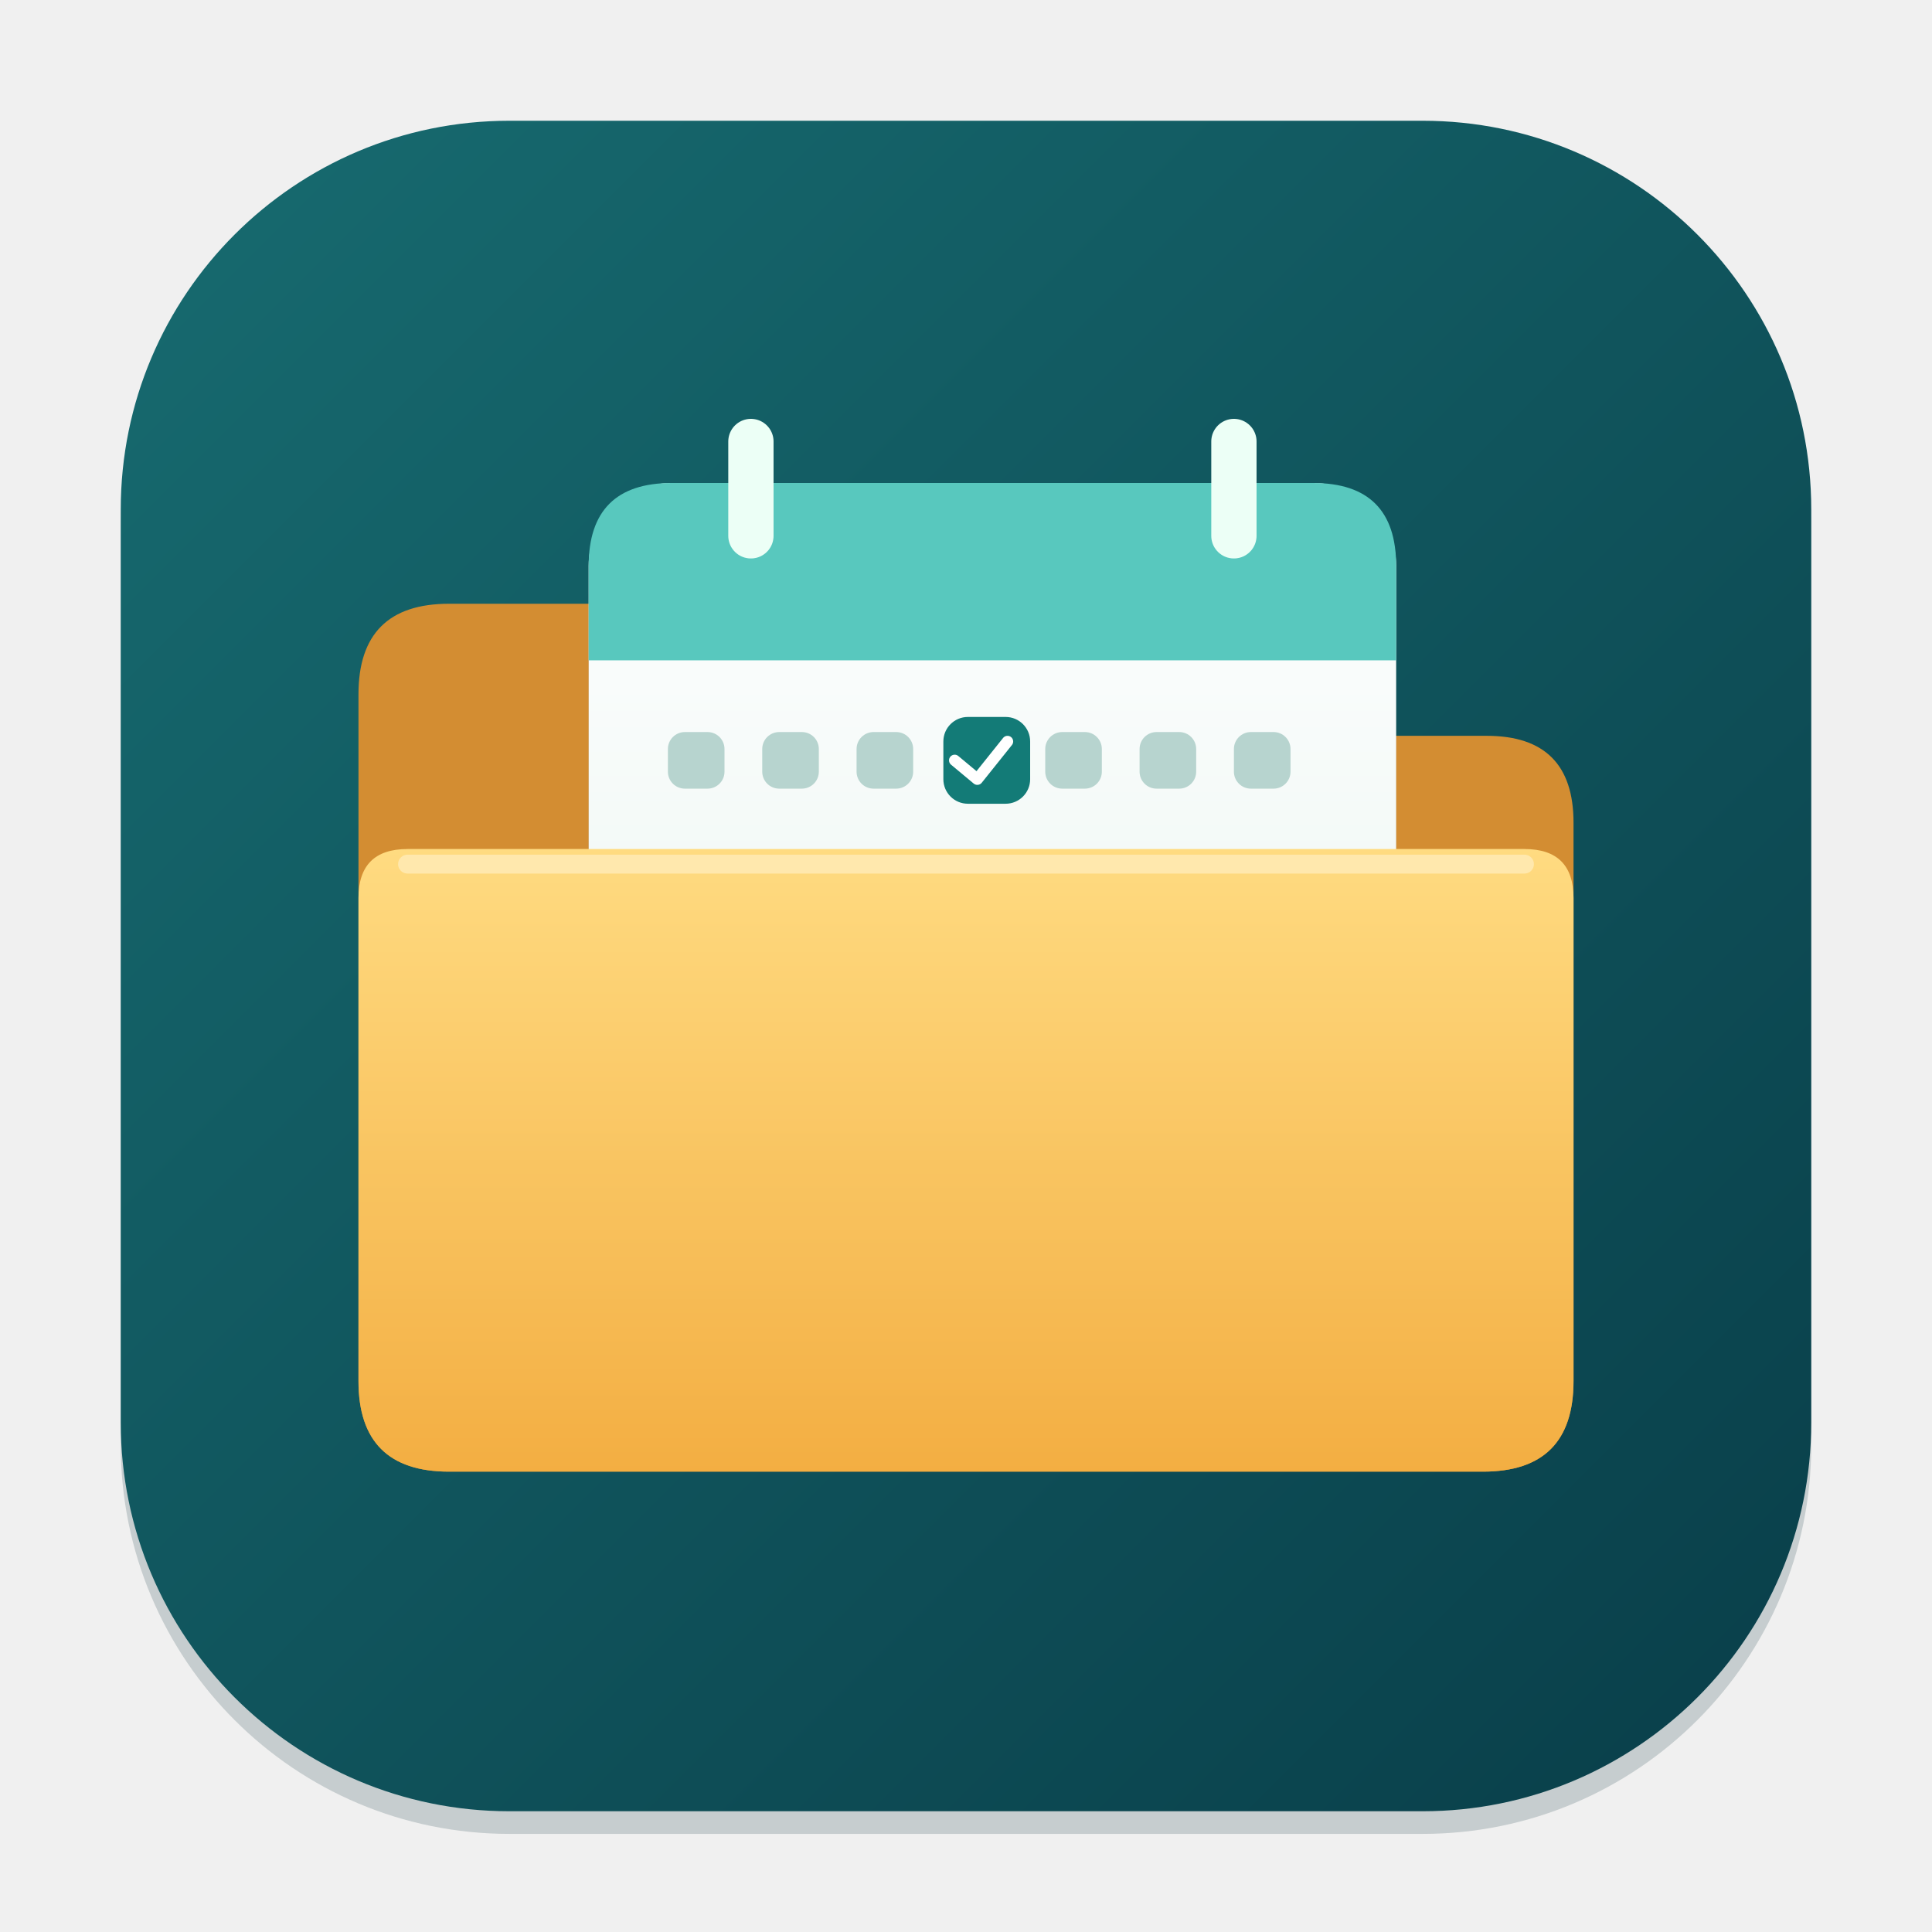
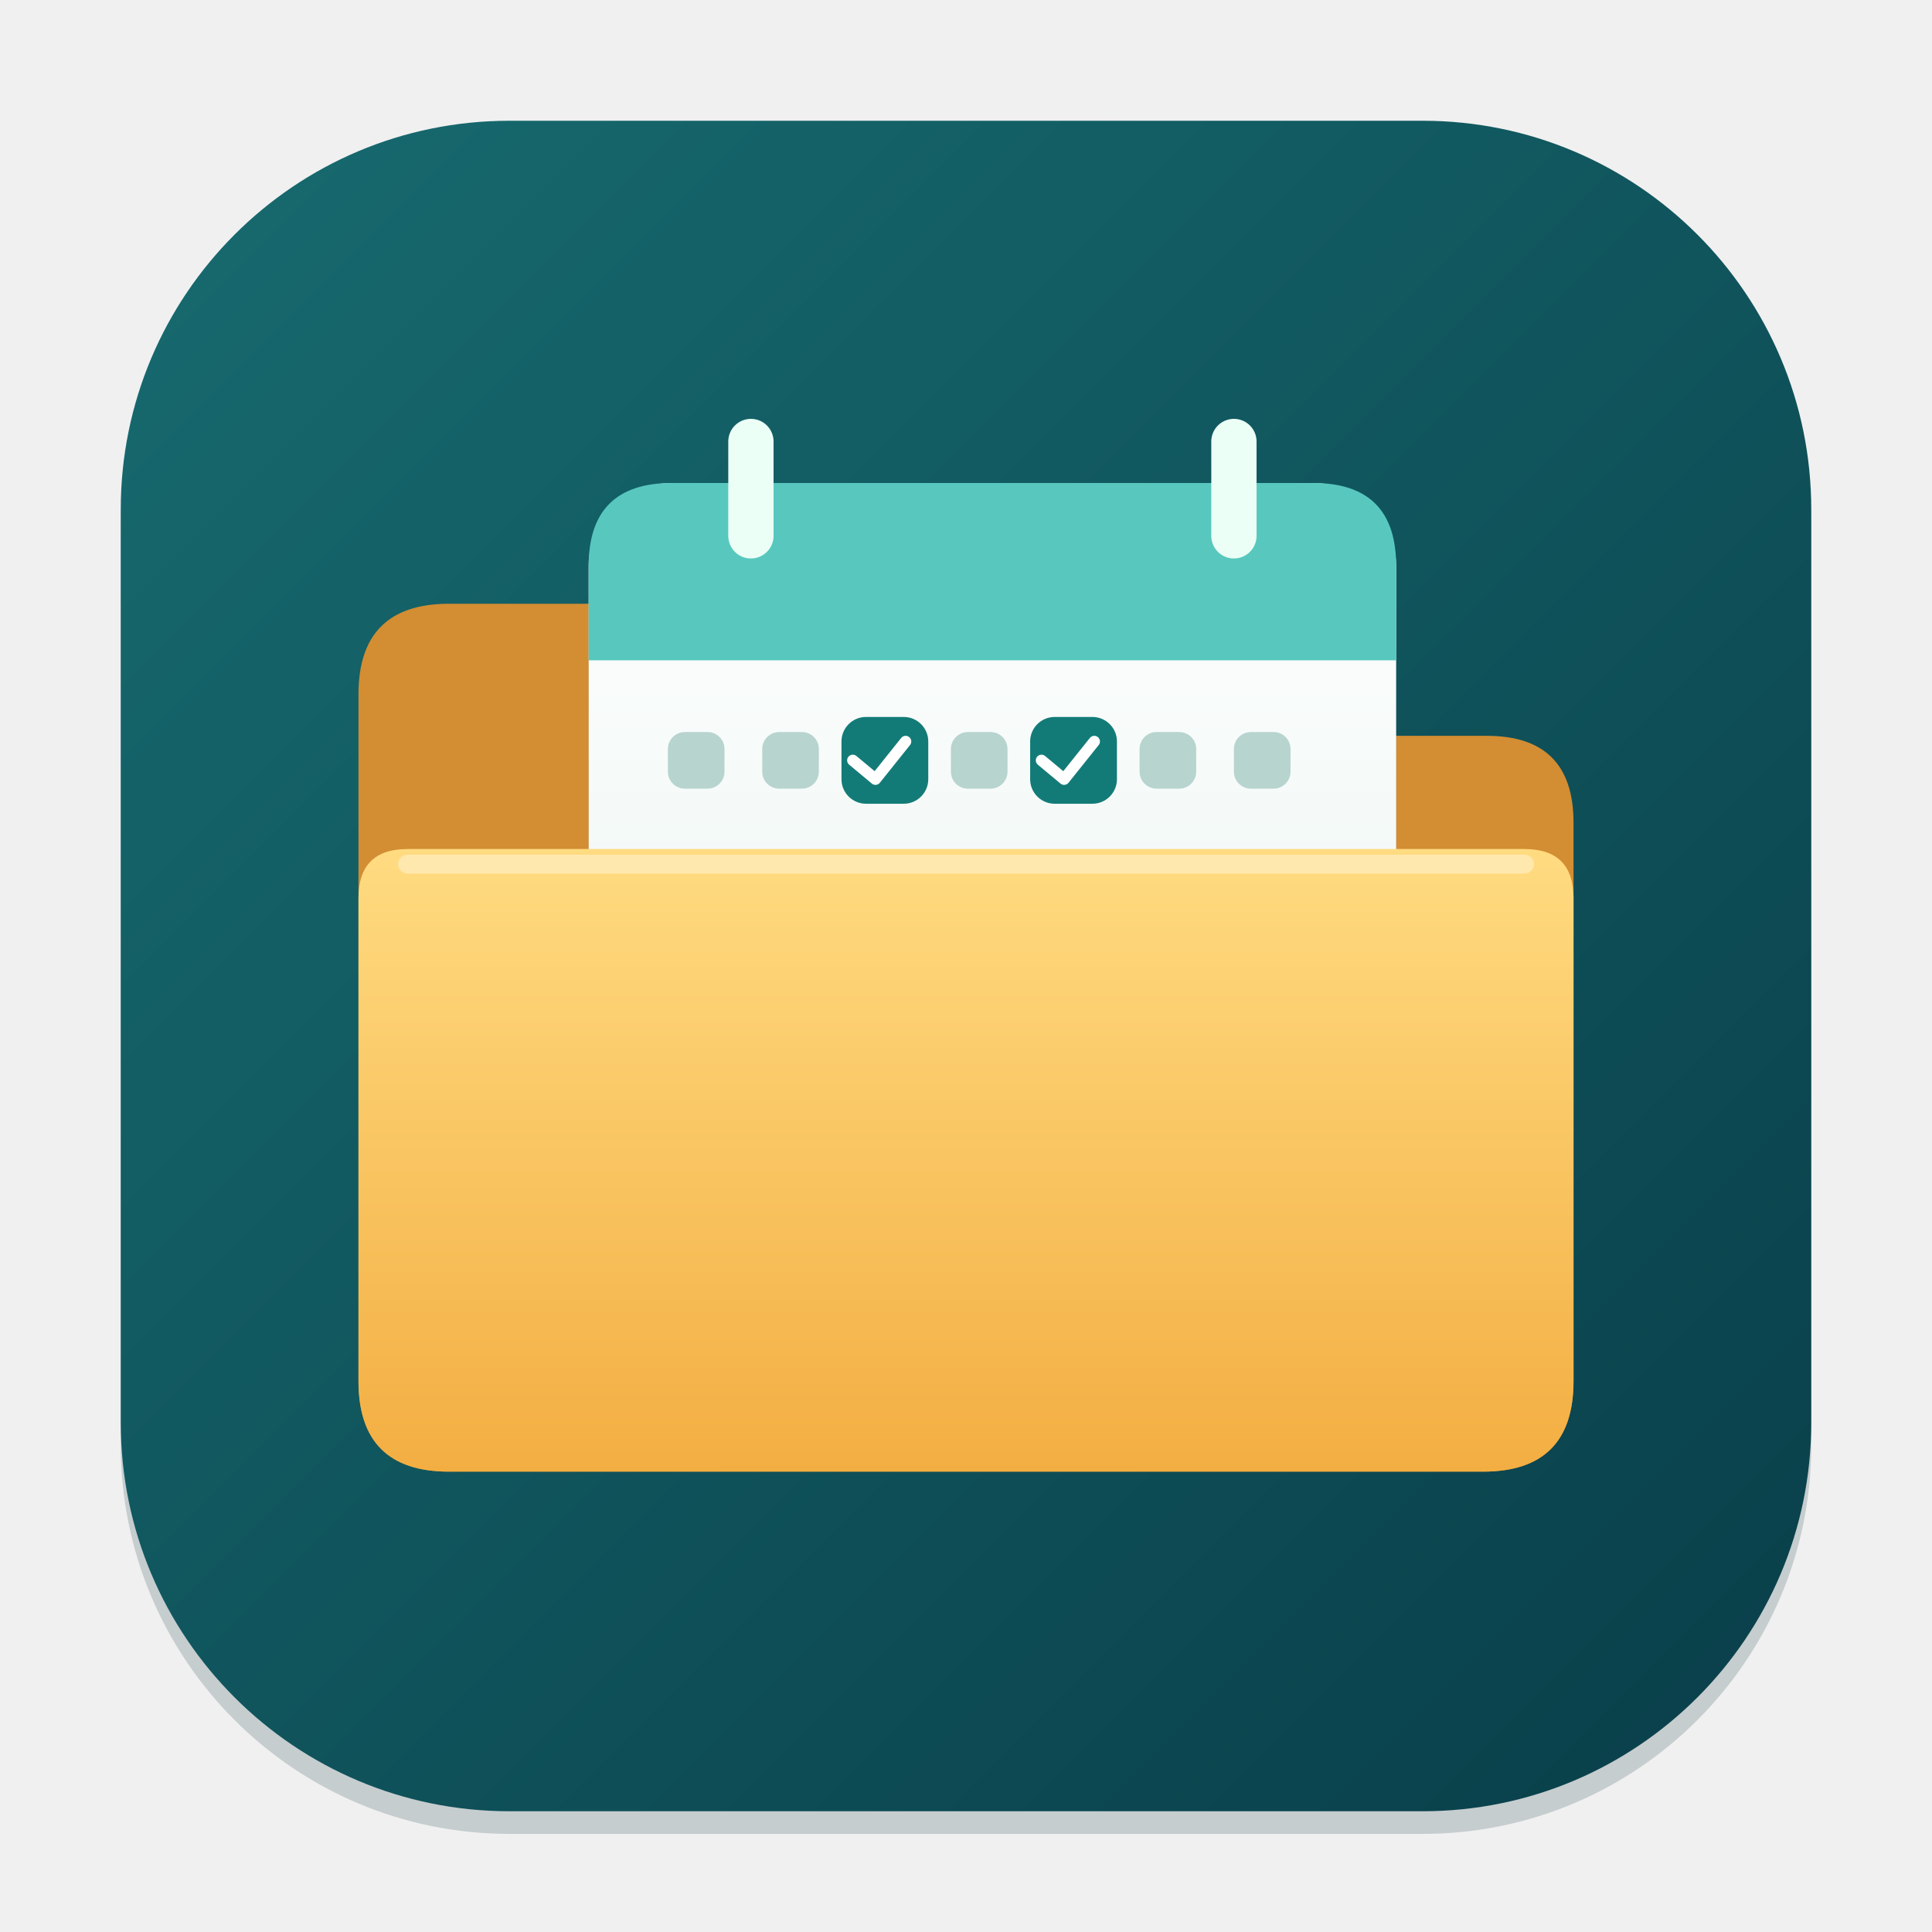
<svg xmlns="http://www.w3.org/2000/svg" width="1024" height="1024" viewBox="0 0 1024 1024">
  <defs>
    <linearGradient id="tile" x1="0" y1="0" x2="1" y2="1">
      <stop stop-color="#176B70" />
      <stop offset="1" stop-color="#093E49" />
    </linearGradient>
    <linearGradient id="folder" x1="0" y1="0" x2="0" y2="1">
      <stop stop-color="#FFDB81" />
      <stop offset="1" stop-color="#F3AE42" />
    </linearGradient>
    <linearGradient id="paper" x1="0" y1="0" x2="0" y2="1">
      <stop stop-color="#FFFFFF" />
      <stop offset="1" stop-color="#E7F3EF" />
    </linearGradient>
  </defs>
  <rect x="64" y="76" width="896" height="896" rx="206" fill="#062C35" opacity=".18" />
  <rect x="64" y="64" width="896" height="896" rx="206" fill="url(#tile)" />
  <path id="folder-back" d="M190 368 Q190 320 238 320 H378 Q400 320 414 339 L454 390 H788 Q834 390 834 436 V732 Q834 780 786 780 H238 Q190 780 190 732Z" fill="#D38D32" />
  <rect x="312" y="272" width="428" height="414" rx="44" fill="#062C35" opacity=".22" />
  <g id="calendar">
    <rect x="312" y="256" width="428" height="414" rx="44" fill="url(#paper)" />
    <path d="M356 256 H696 Q740 256 740 300 V350 H312 V300 Q312 256 356 256Z" fill="#58C8BE" />
    <path d="M398 234 V284 M654 234 V284" stroke="#ECFFF6" stroke-width="24" stroke-linecap="round" />
-     <g fill="#B7D4CF">
-       <rect x="354" y="388" width="30" height="30" rx="9" />
-       <rect x="404" y="388" width="30" height="30" rx="9" />
-       <rect x="454" y="388" width="30" height="30" rx="9" />
-       <rect x="554" y="388" width="30" height="30" rx="9" />
-       <rect x="604" y="388" width="30" height="30" rx="9" />
-       <rect x="654" y="388" width="30" height="30" rx="9" />
+     <g id="weekdays">
+       <g id="weekday-sunday" data-highlighted="false">
+         <rect x="354" y="388" width="30" height="30" rx="9" fill="#B7D4CF" />
+       </g>
+       <g id="weekday-monday" data-highlighted="false">
+         <rect x="404" y="388" width="30" height="30" rx="9" fill="#B7D4CF" />
+       </g>
+       <g id="weekday-tuesday" data-highlighted="true">
+         <rect x="446" y="380" width="46" height="46" rx="13" fill="#137B77" />
+         <path d="M452 403 L464 413 L480 393" fill="none" stroke="#FFFFFF" stroke-width="6" stroke-linecap="round" stroke-linejoin="round" />
+       </g>
+       <g id="weekday-wednesday" data-highlighted="false">
+         <rect x="504" y="388" width="30" height="30" rx="9" fill="#B7D4CF" />
+       </g>
+       <g id="weekday-thursday" data-highlighted="true">
+         <rect x="546" y="380" width="46" height="46" rx="13" fill="#137B77" />
+         <path d="M552 403 L564 413 L580 393" fill="none" stroke="#FFFFFF" stroke-width="6" stroke-linecap="round" stroke-linejoin="round" />
+       </g>
+       <g id="weekday-friday" data-highlighted="false">
+         <rect x="604" y="388" width="30" height="30" rx="9" fill="#B7D4CF" />
+       </g>
+       <g id="weekday-saturday" data-highlighted="false">
+         <rect x="654" y="388" width="30" height="30" rx="9" fill="#B7D4CF" />
+       </g>
    </g>
-     <rect x="500" y="380" width="46" height="46" rx="13" fill="#137B77" />
-     <path d="M506 403 L518 413 L534 393" fill="none" stroke="#FFFFFF" stroke-width="6" stroke-linecap="round" stroke-linejoin="round" />
  </g>
  <path id="folder-front" d="M190 476 Q190 450 216 450 H808 Q834 450 834 476 V732 Q834 780 786 780 H238 Q190 780 190 732Z" fill="url(#folder)" />
  <path d="M216 458 H808" stroke="#FFE8AD" stroke-width="10" stroke-linecap="round" />
</svg>
